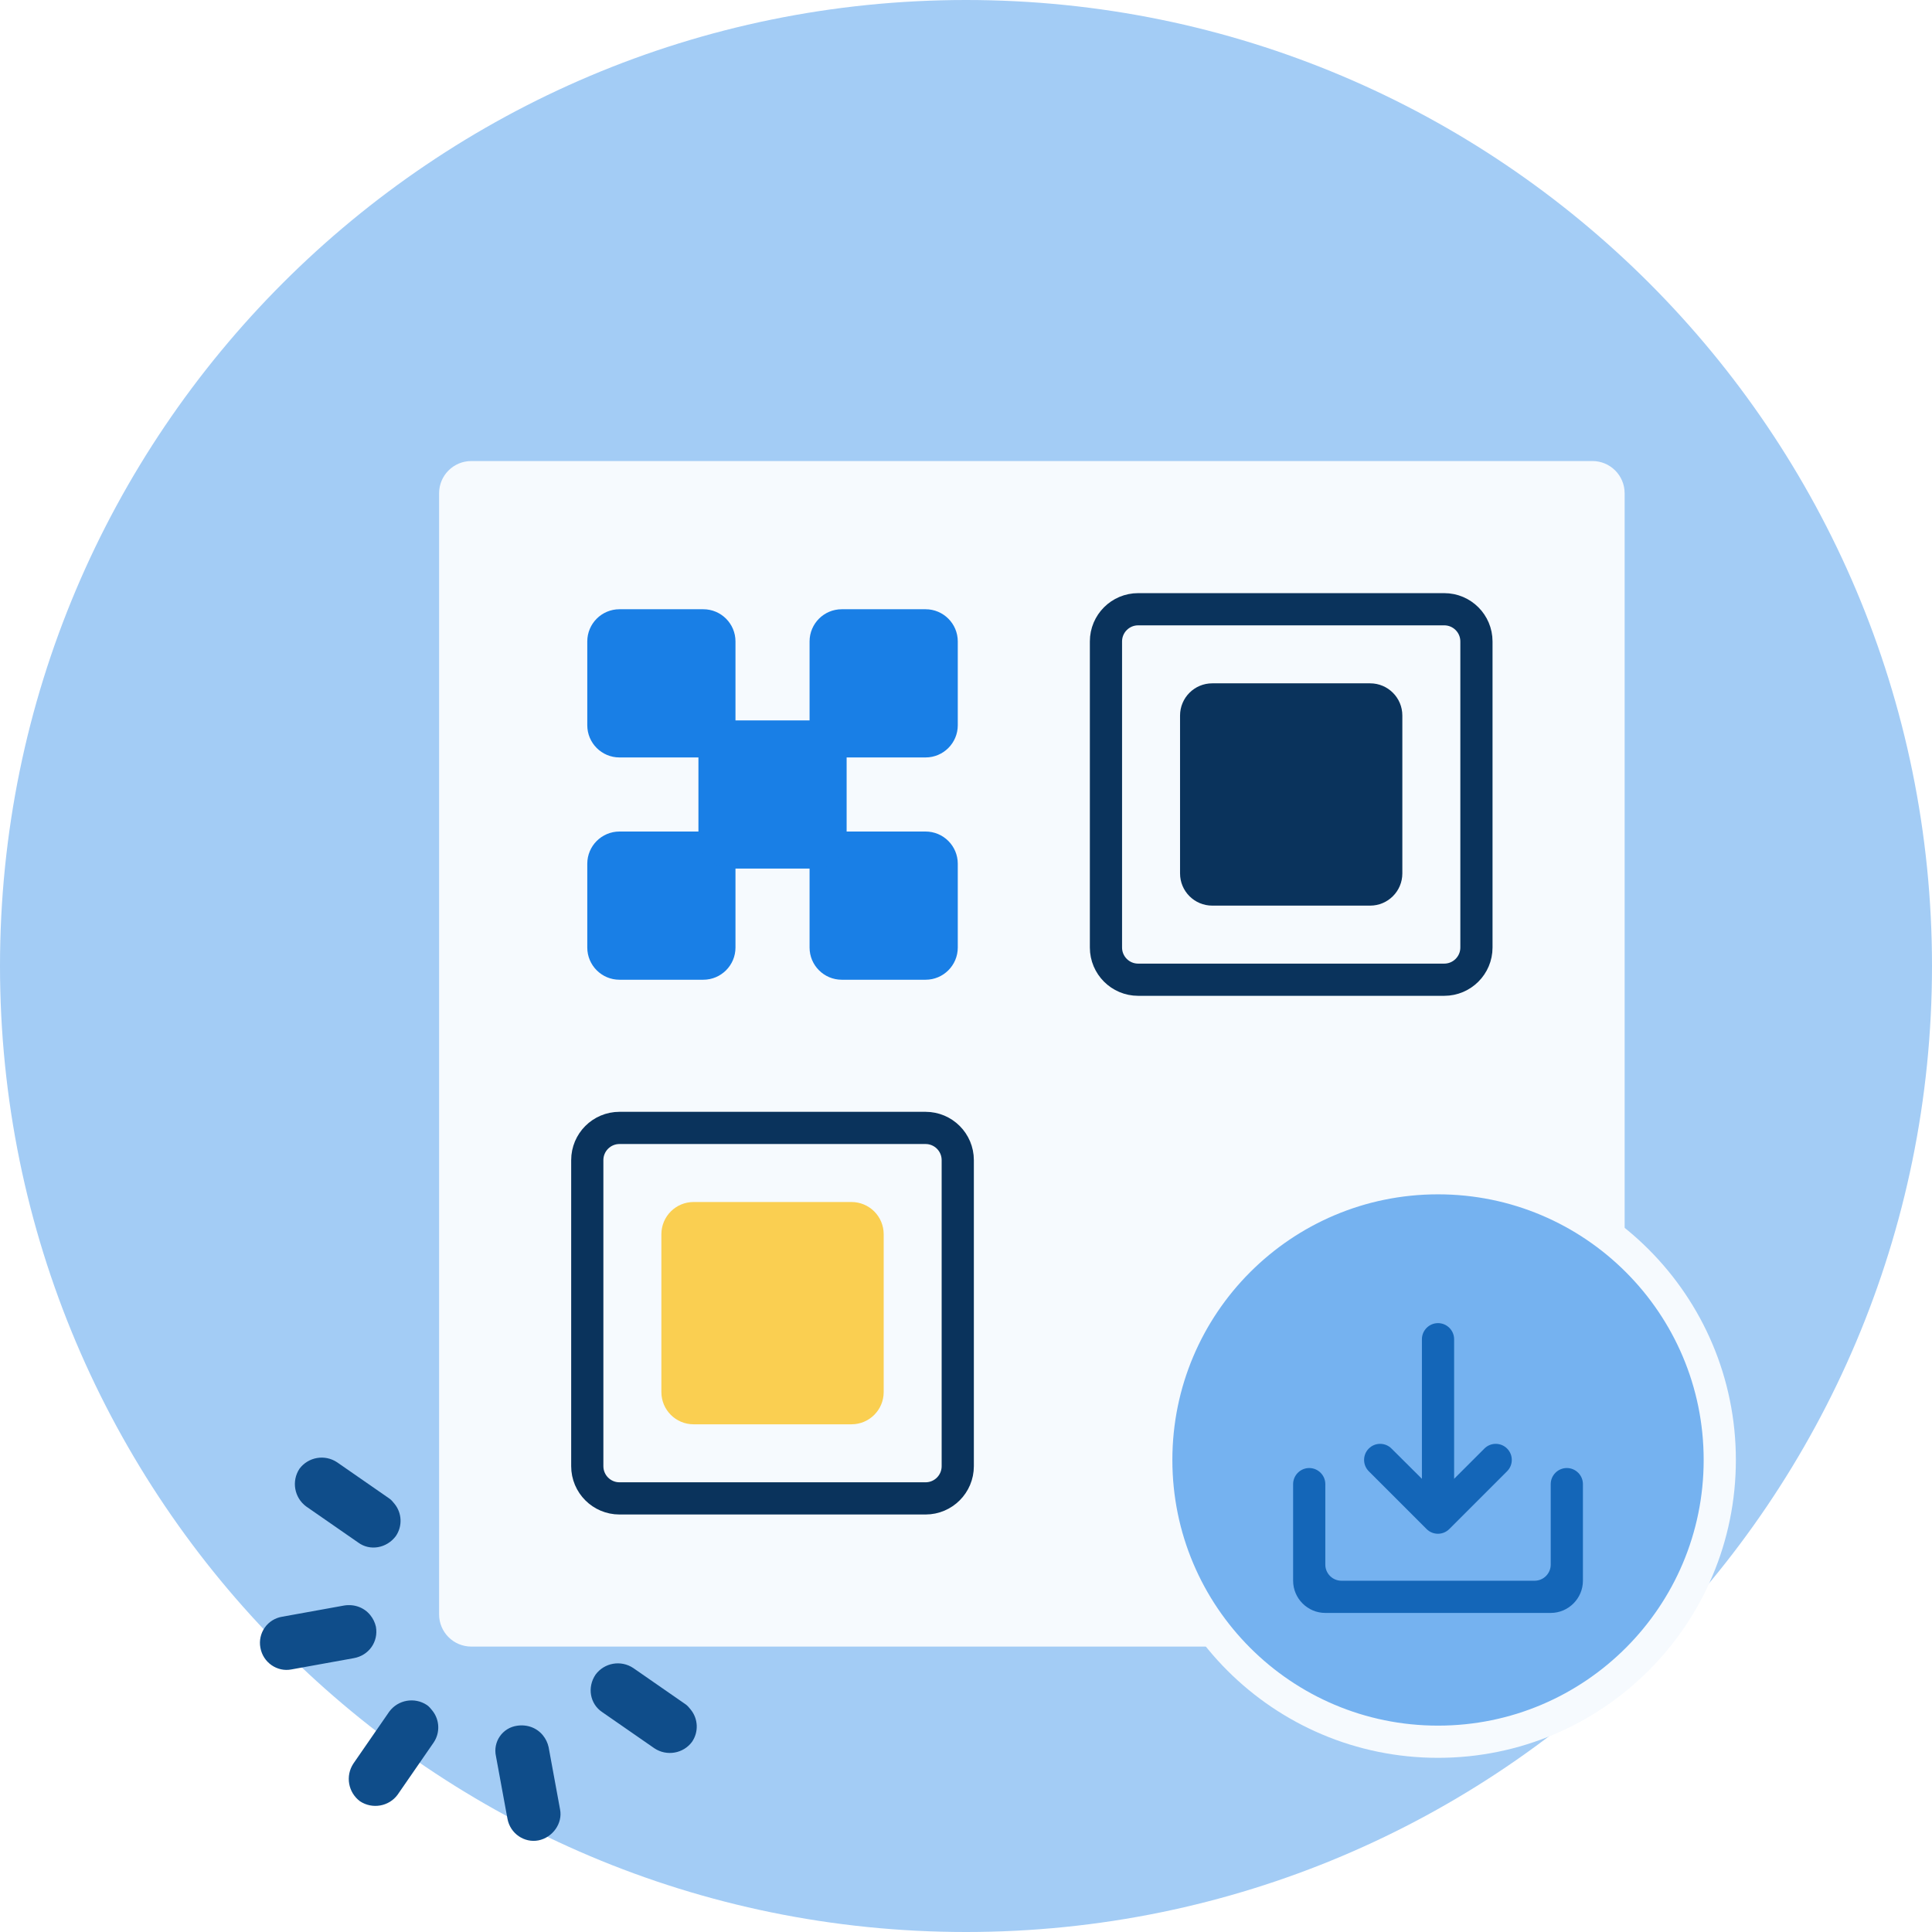
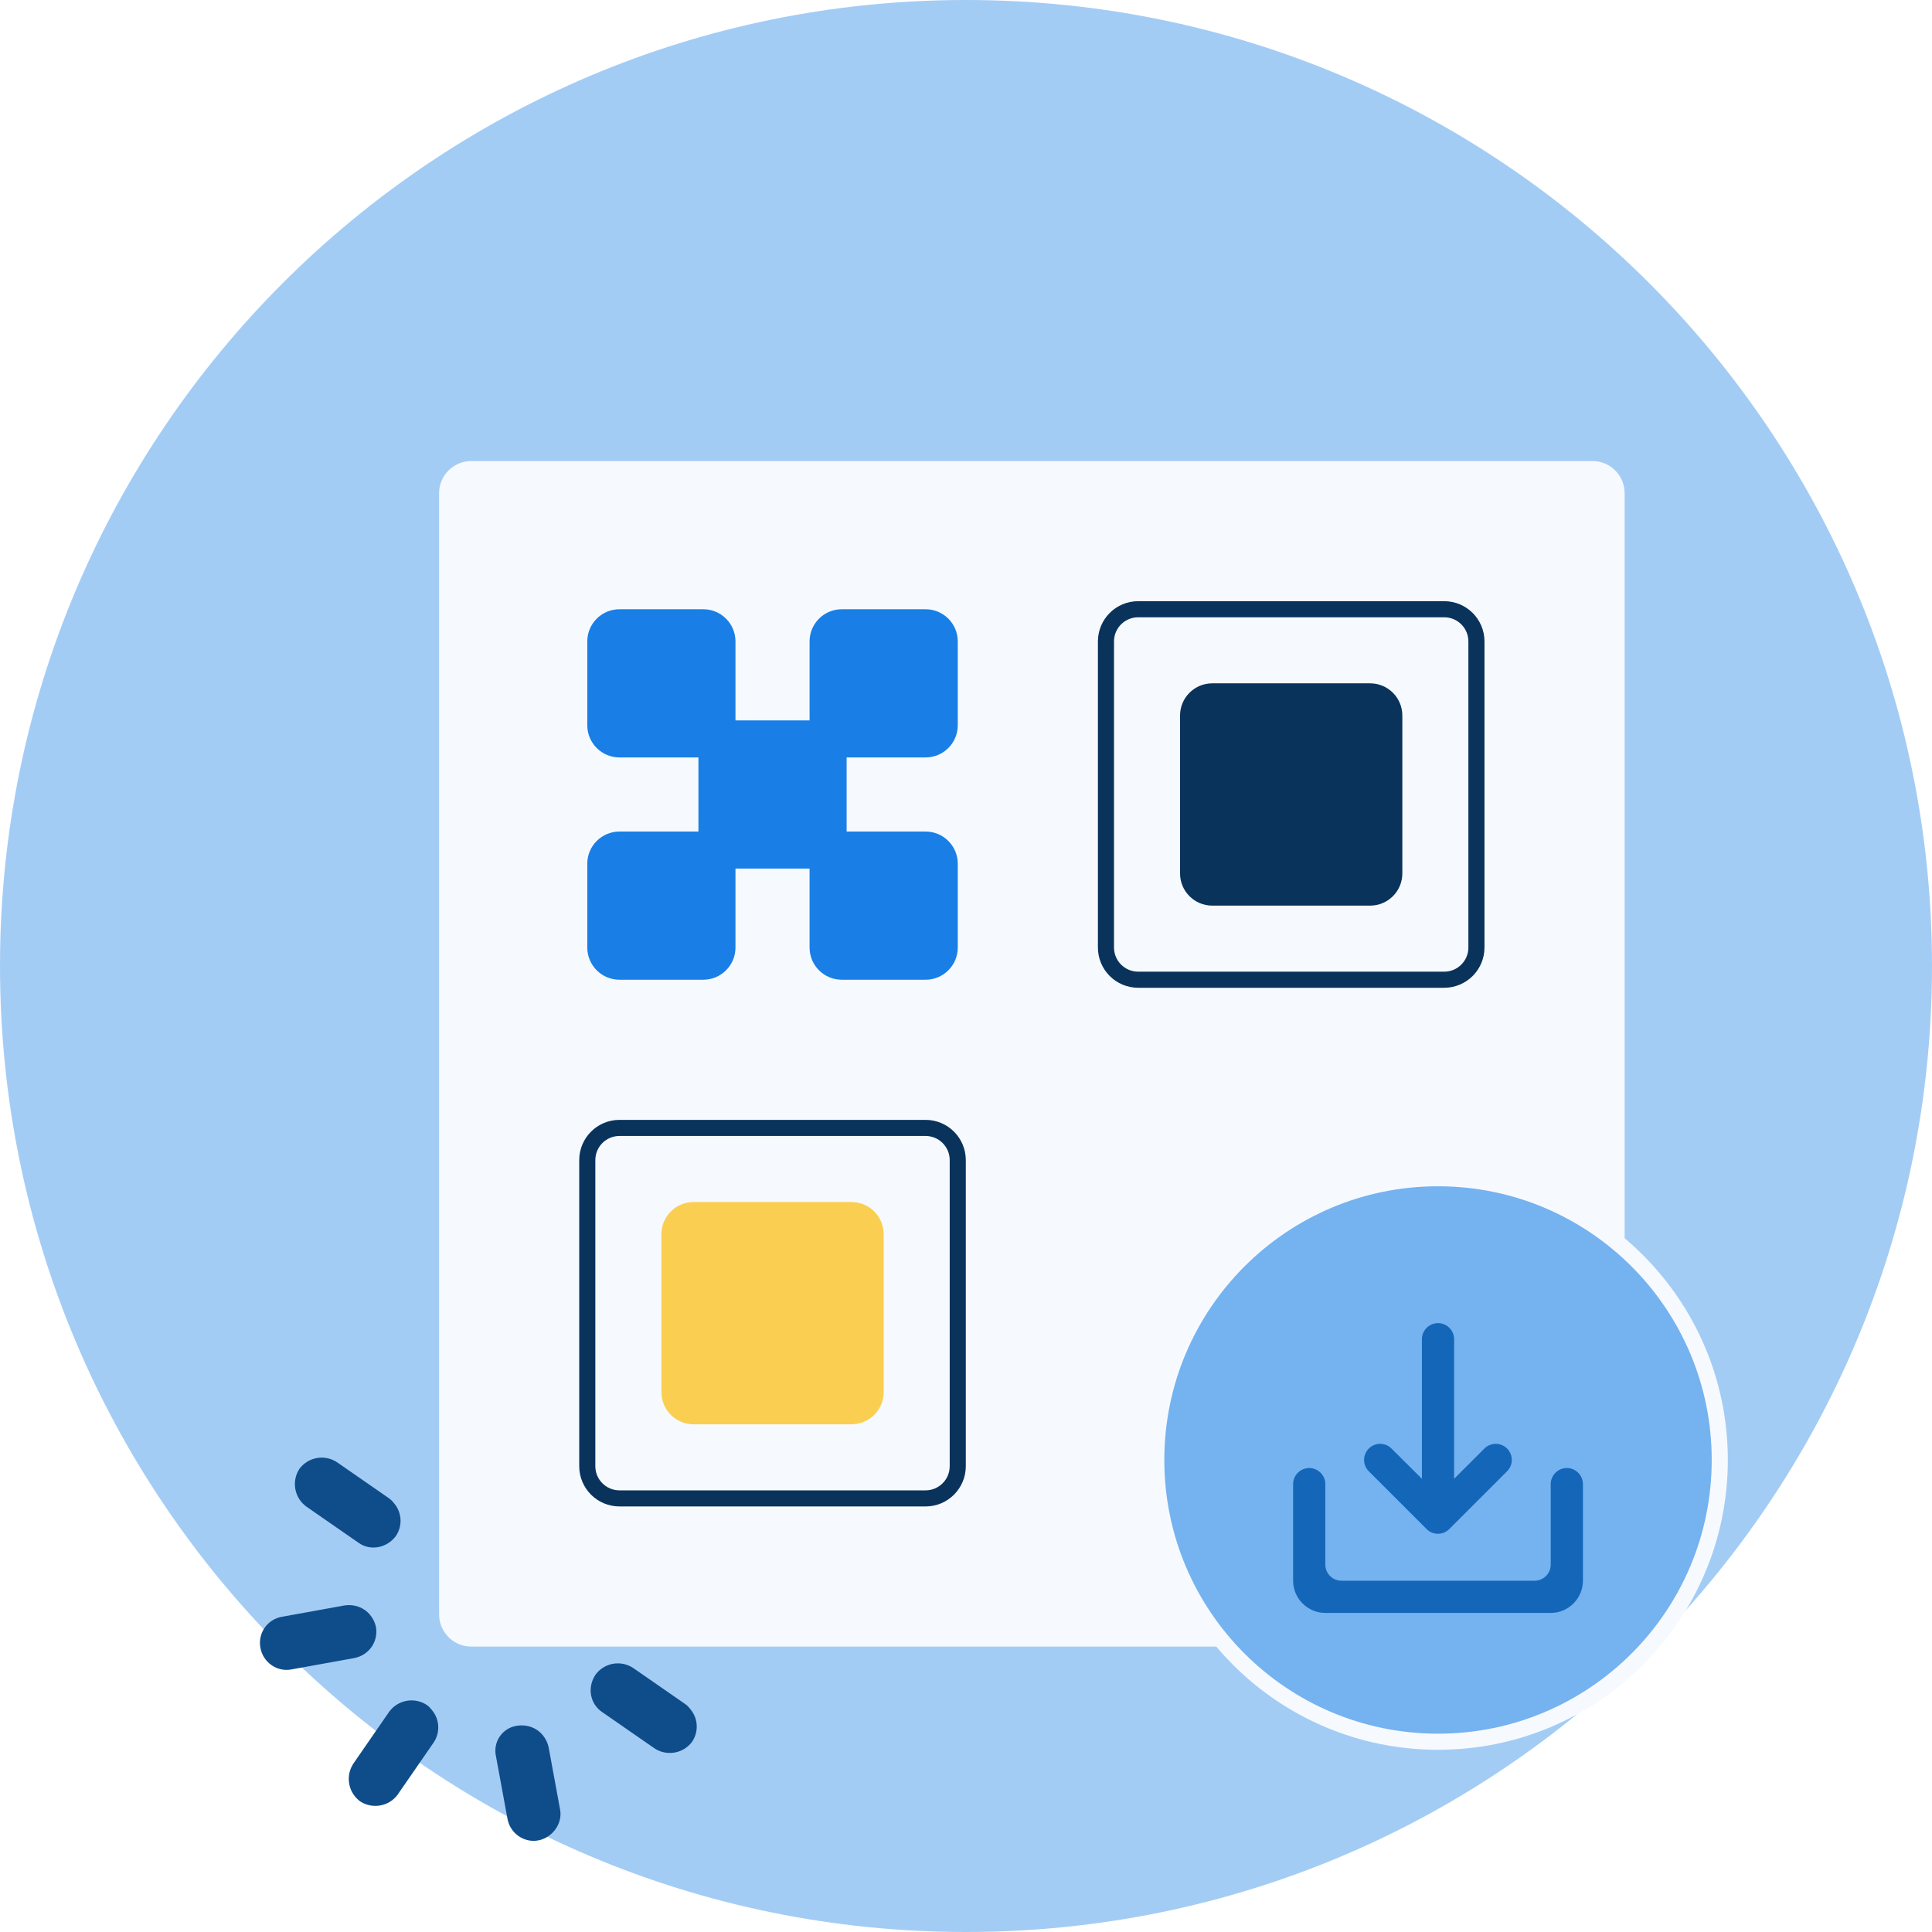
<svg xmlns="http://www.w3.org/2000/svg" width="120" height="120" viewBox="0 0 120 120">
-   <g fill="none" fill-rule="evenodd">
+   <g fill="none" fillRule="evenodd">
    <circle fill="#A3CCF5" cx="60" cy="60" r="60" />
    <rect fill="#F6FAFE" x="27.273" y="28.636" width="73.636" height="73.636" rx="2" />
    <rect fill="#197FE6" x="36.477" y="37.841" width="9.205" height="9.205" rx="2" />
    <rect fill="#197FE6" x="50.284" y="37.841" width="9.205" height="9.205" rx="2" />
    <rect fill="#197FE6" x="36.477" y="51.648" width="9.205" height="9.205" rx="2" />
    <rect fill="#197FE6" x="50.284" y="51.648" width="9.205" height="9.205" rx="2" />
    <rect fill="#197FE6" x="43.381" y="44.744" width="9.205" height="9.205" rx="2" />
    <rect fill="#FACF51" x="41.08" y="74.659" width="13.807" height="13.807" rx="2" />
    <rect fill="#0A335C" x="73.295" y="42.443" width="13.807" height="13.807" rx="2" />
-     <rect stroke="#0A335C" stroke-width="2" x="36.477" y="70.057" width="23.011" height="23.011" rx="2" />
-     <rect stroke="#0A335C" stroke-width="2" x="68.693" y="37.841" width="23.011" height="23.011" rx="2" />
-     <g fill="#0F4D8A" fill-rule="nonzero">
+     <rect stroke="#0A335C" strokeWidth="2" x="36.477" y="70.057" width="23.011" height="23.011" rx="2" />
+     <rect stroke="#0A335C" strokeWidth="2" x="68.693" y="37.841" width="23.011" height="23.011" rx="2" />
+     <g fill="#0F4D8A" fillRule="nonzero">
      <path d="M26.929 108.24a1.674 1.674 0 0 0-.088-2.008c-.087-.108-.203-.251-.326-.33a1.723 1.723 0 0 0-2.334.406l-2.234 3.234a1.73 1.73 0 0 0 .413 2.338c.767.508 1.801.323 2.335-.406l2.234-3.234zM30.805 109.08l.713 3.877c.166.935 1.055 1.522 1.924 1.353.87-.17 1.517-1.05 1.345-1.92l-.713-3.878a1.763 1.763 0 0 0-.351-.725c-.378-.467-.976-.694-1.609-.598a1.564 1.564 0 0 0-1.309 1.891zM37.41 106.346l3.239 2.246c.766.508 1.8.324 2.335-.405a1.674 1.674 0 0 0-.088-2.008c-.087-.108-.203-.252-.326-.33l-3.24-2.247a1.723 1.723 0 0 0-2.335.406c-.54.794-.352 1.83.414 2.338zM24.586 95.408A1.674 1.674 0 0 0 24.5 93.4c-.087-.108-.203-.252-.326-.33l-3.24-2.247a1.723 1.723 0 0 0-2.335.406 1.73 1.73 0 0 0 .414 2.337l3.24 2.247c.73.537 1.765.353 2.334-.405zM23.35 101.042a1.763 1.763 0 0 0-.352-.725c-.377-.467-.976-.694-1.608-.598l-3.872.7a1.642 1.642 0 0 0-1.345 1.92c.165.935 1.055 1.522 1.924 1.353l3.872-.7c.934-.163 1.546-1.015 1.38-1.95z" />
    </g>
    <g transform="translate(71.818 73.182)">
-       <circle stroke="#F6FAFE" stroke-width="2" fill="#75B2F0" cx="17.5" cy="17.5" r="17.5" />
+       <circle stroke="#F6FAFE" strokeWidth="2" fill="#75B2F0" cx="17.5" cy="17.5" r="17.5" />
      <path d="M24.5 19v5c0 .55-.45 1-1 1h-12c-.55 0-1-.45-1-1v-5c0-.55-.45-1-1-1s-1 .45-1 1v6c0 1.1.9 2 2 2h14c1.1 0 2-.9 2-2v-6c0-.55-.45-1-1-1s-1 .45-1 1zm-6-.33 1.88-1.88a.996.996 0 1 1 1.41 1.41l-3.59 3.59a.996.996 0 0 1-1.41 0L13.2 18.2a.996.996 0 1 1 1.41-1.41l1.89 1.88V10c0-.55.45-1 1-1s1 .45 1 1v8.67z" fill="#1466B8" />
    </g>
  </g>
</svg>
